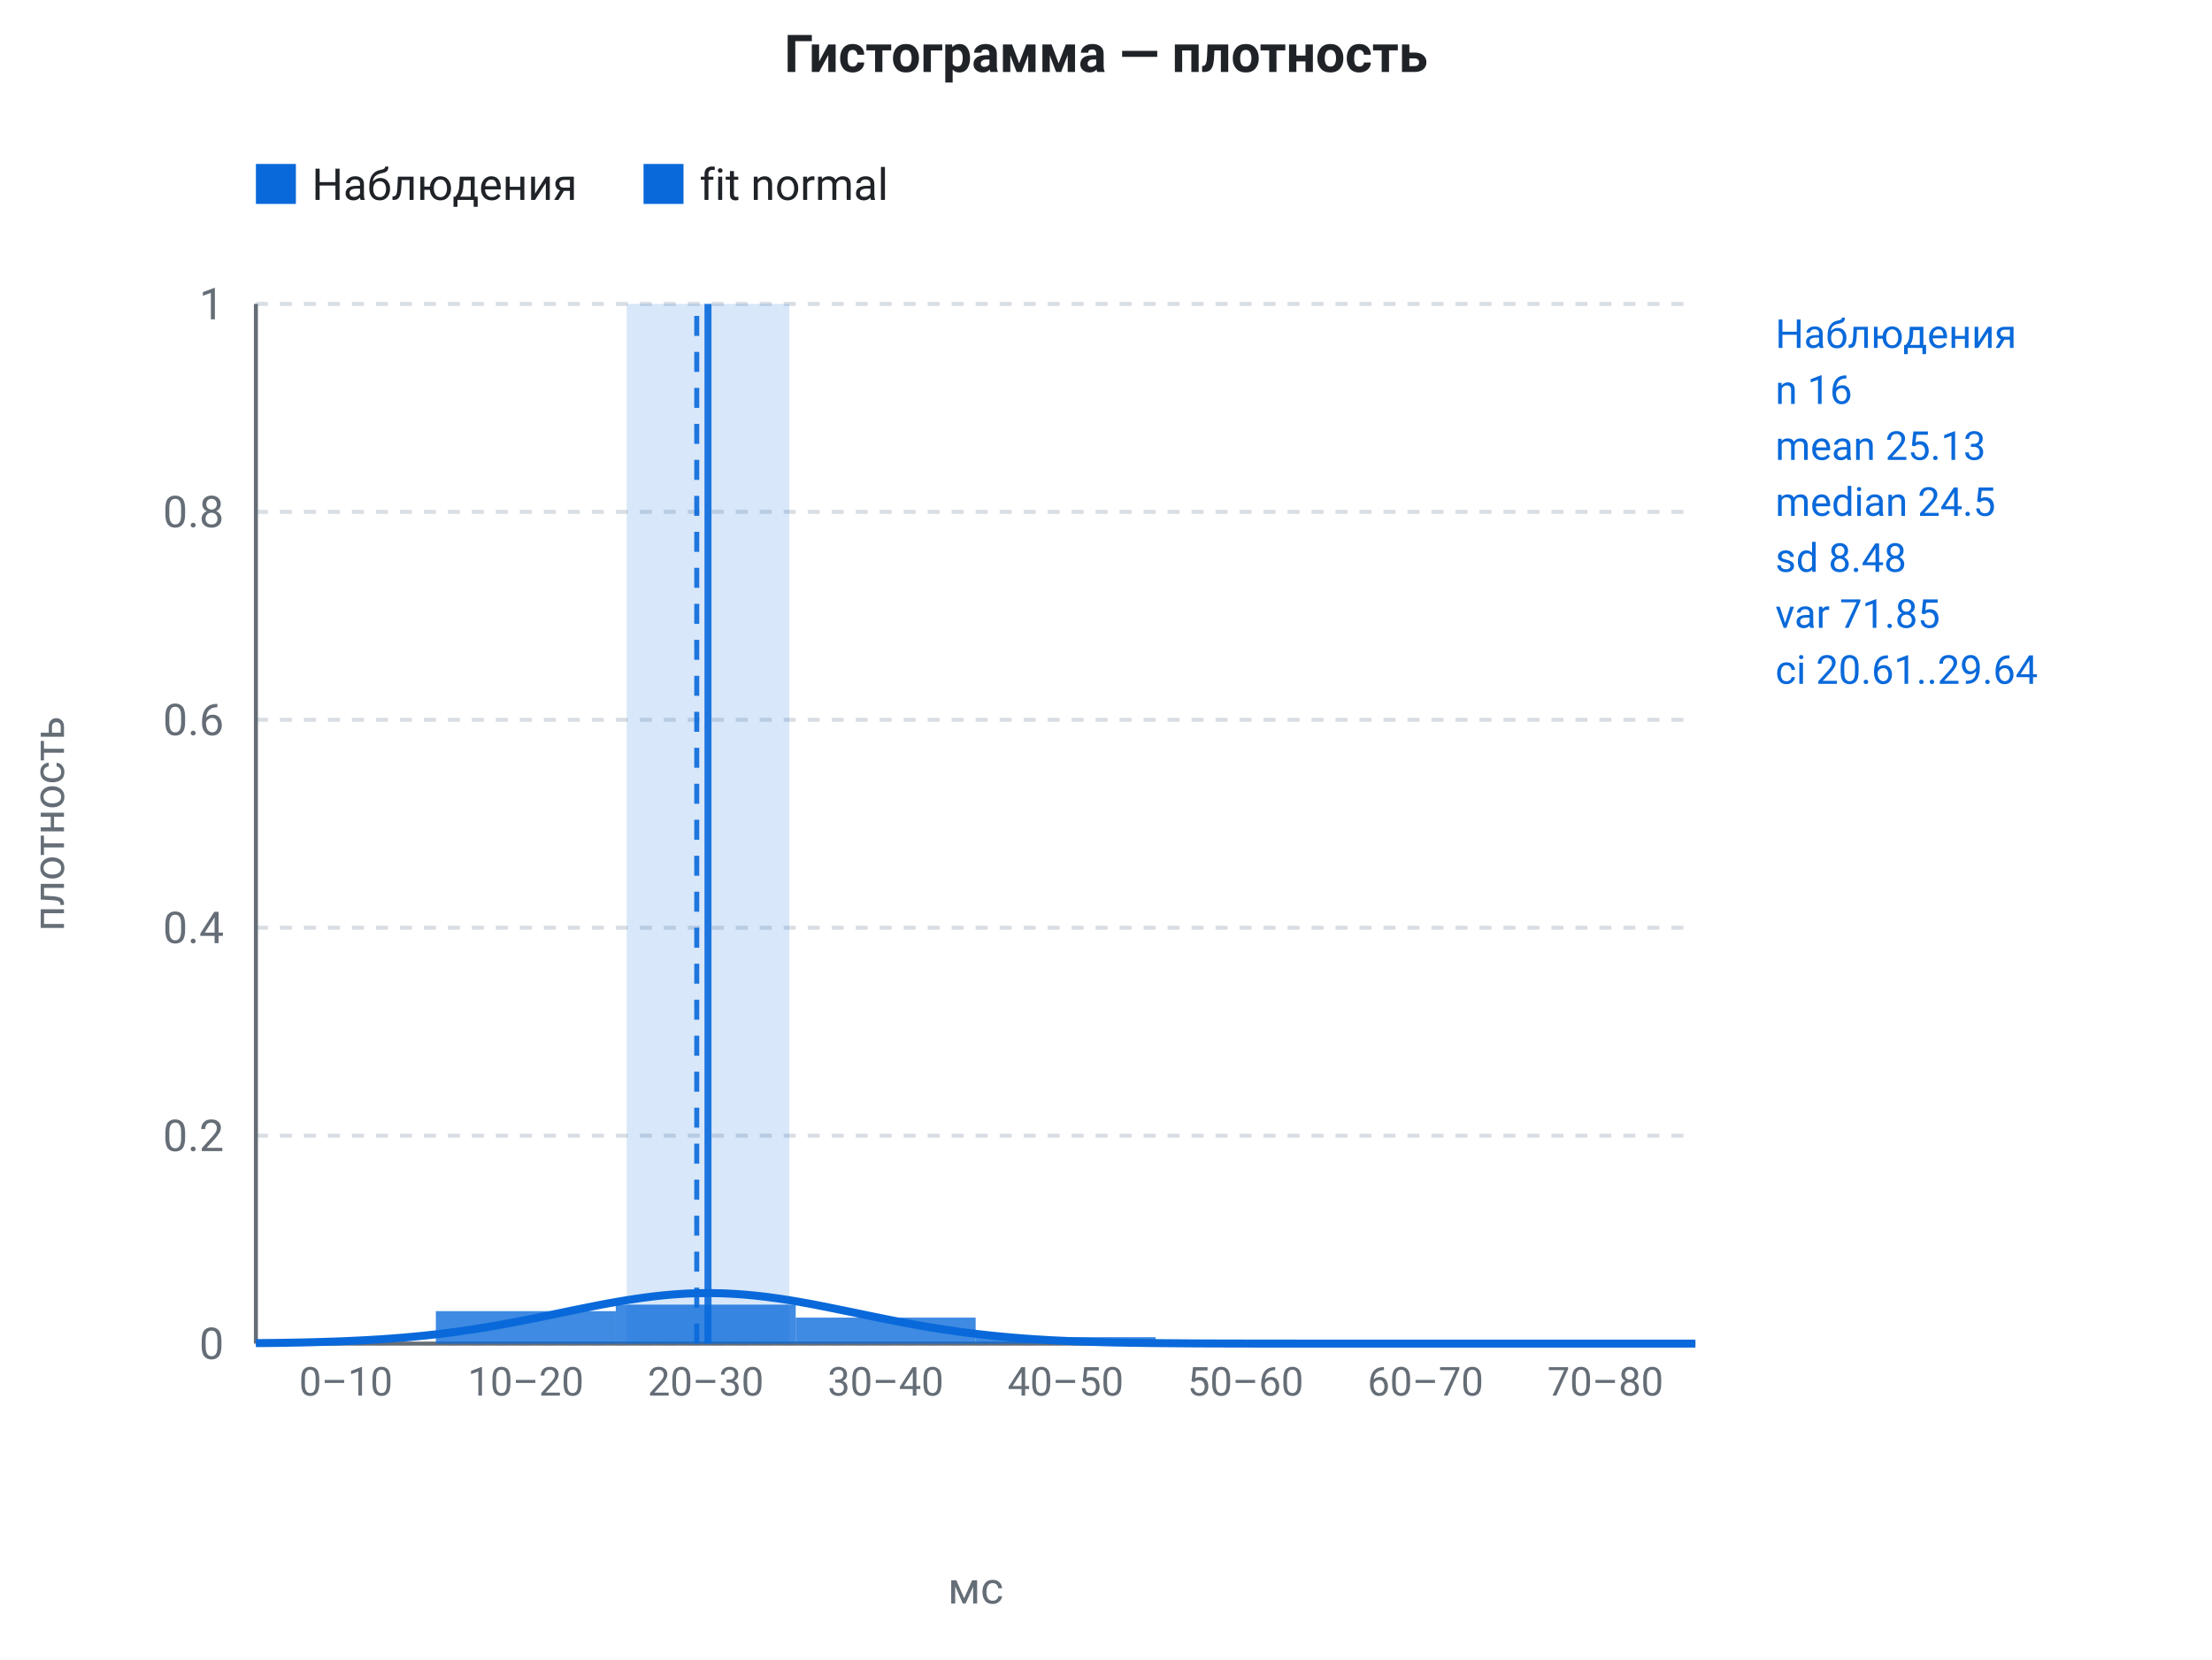
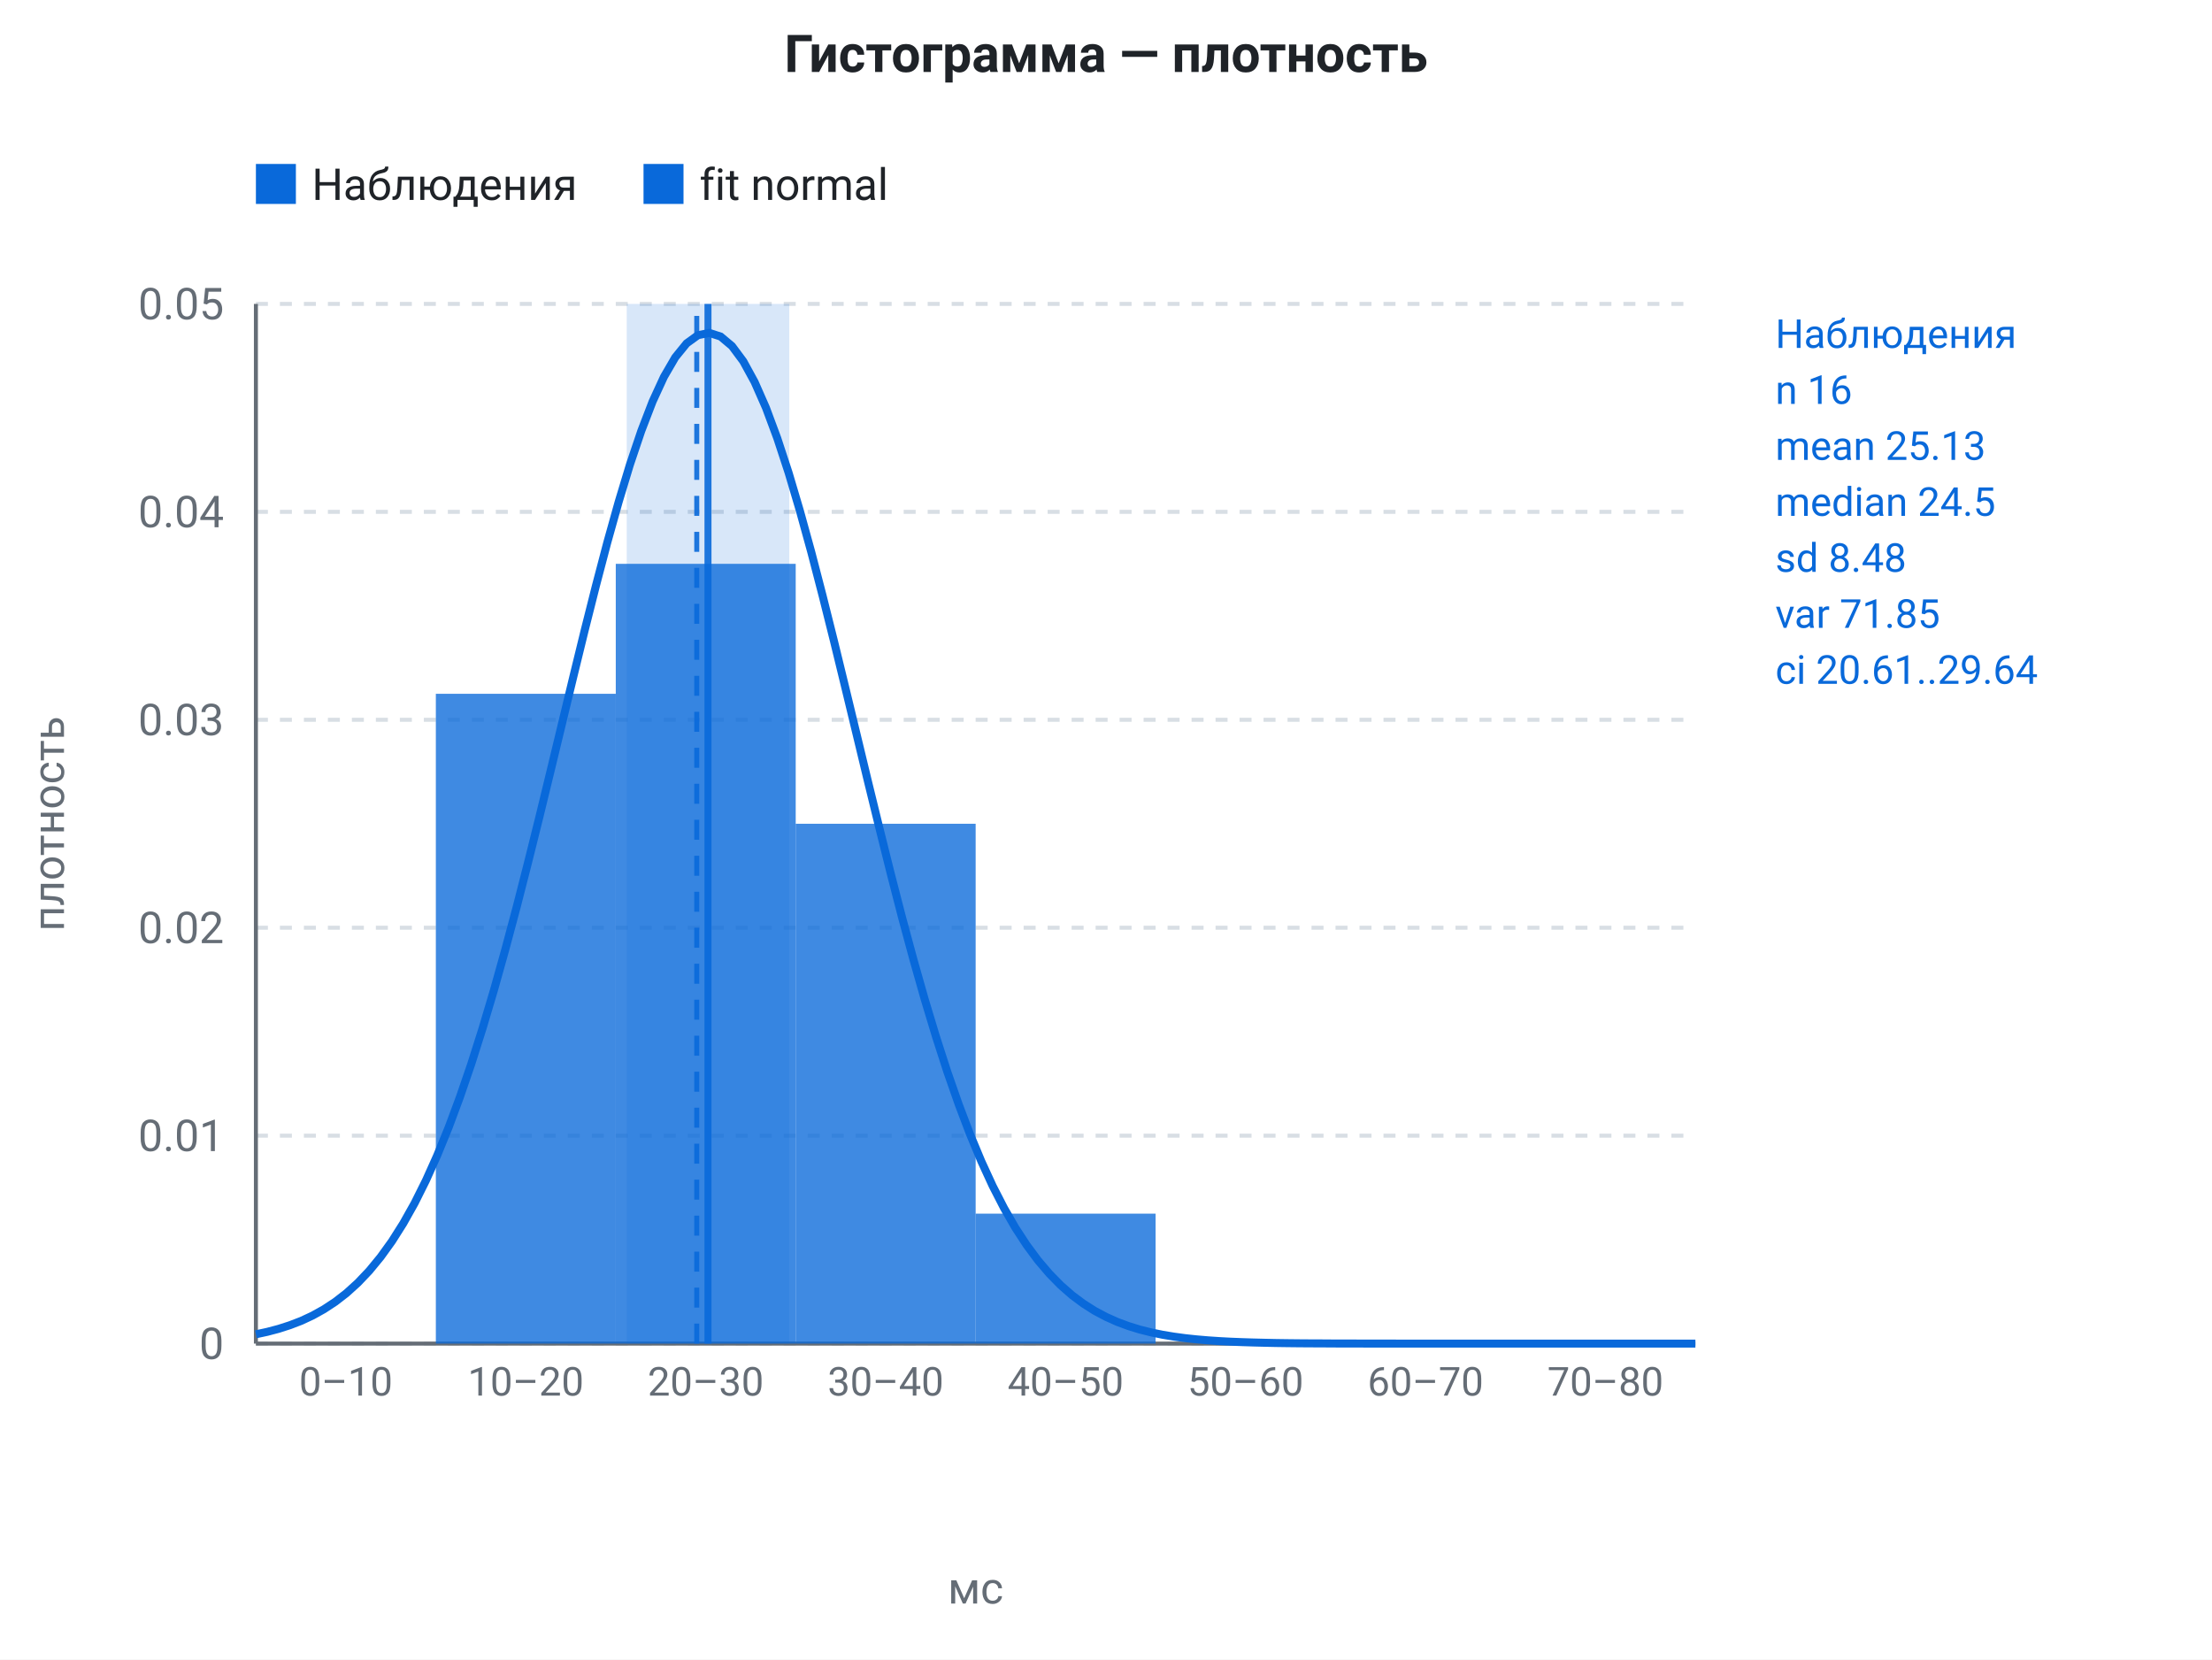
<svg xmlns="http://www.w3.org/2000/svg" viewBox="0 0 553.2 415" width="553.2" height="415" role="img" font-family="system-ui, -apple-system, &quot;Segoe UI&quot;, Roboto, sans-serif">
  <rect data-bg="canvas" x="0" y="0" width="553.2" height="415" fill="#ffffff" />
  <text x="276.6" y="18" fill="#1f2328" font-size="13" text-anchor="middle" font-weight="600">Гистограмма — плотность</text>
  <rect x="64" y="41" width="10" height="10" fill="#0969da" />
  <text x="78" y="50" fill="#1f2328" font-size="11" text-anchor="start">Наблюдения</text>
  <rect x="160.94" y="41" width="10" height="10" fill="#0969da" />
  <text x="174.94" y="50" fill="#1f2328" font-size="11" text-anchor="start">fit normal</text>
  <line x1="64" y1="336" x2="424" y2="336" stroke="#d8dee4" stroke-width="1" stroke-dasharray="3 3" />
  <text x="56" y="339.85" fill="#656d76" font-size="11" text-anchor="end">0</text>
  <line x1="64" y1="284" x2="424" y2="284" stroke="#d8dee4" stroke-width="1" stroke-dasharray="3 3" />
-   <text x="56" y="287.85" fill="#656d76" font-size="11" text-anchor="end">0.2</text>
+   <text x="56" y="287.85" fill="#656d76" font-size="11" text-anchor="end">0.01</text>
  <line x1="64" y1="232" x2="424" y2="232" stroke="#d8dee4" stroke-width="1" stroke-dasharray="3 3" />
-   <text x="56" y="235.85" fill="#656d76" font-size="11" text-anchor="end">0.4</text>
+   <text x="56" y="235.85" fill="#656d76" font-size="11" text-anchor="end">0.02</text>
  <line x1="64" y1="180" x2="424" y2="180" stroke="#d8dee4" stroke-width="1" stroke-dasharray="3 3" />
-   <text x="56" y="183.85" fill="#656d76" font-size="11" text-anchor="end">0.6</text>
+   <text x="56" y="183.85" fill="#656d76" font-size="11" text-anchor="end">0.03</text>
  <line x1="64" y1="128" x2="424" y2="128" stroke="#d8dee4" stroke-width="1" stroke-dasharray="3 3" />
-   <text x="56" y="131.85" fill="#656d76" font-size="11" text-anchor="end">0.8</text>
+   <text x="56" y="131.85" fill="#656d76" font-size="11" text-anchor="end">0.04</text>
  <line x1="64" y1="76" x2="424" y2="76" stroke="#d8dee4" stroke-width="1" stroke-dasharray="3 3" />
-   <text x="56" y="79.85" fill="#656d76" font-size="11" text-anchor="end">1</text>
+   <text x="56" y="79.85" fill="#656d76" font-size="11" text-anchor="end">0.05</text>
  <text x="16" y="206" fill="#656d76" font-size="11" text-anchor="middle" transform="rotate(-90 16 206)">плотность</text>
  <line x1="64" y1="76" x2="64" y2="336" stroke="#656d76" stroke-width="1" />
  <line x1="64" y1="336" x2="424" y2="336" stroke="#656d76" stroke-width="1" />
  <rect x="156.74" y="76" width="40.65" height="260" fill="#0969da" opacity="0.16" />
-   <rect x="109" y="327.88" width="45" height="8.13" fill="#0969da" opacity="0.78" />
-   <rect x="154" y="326.25" width="45" height="9.75" fill="#0969da" opacity="0.78" />
-   <rect x="199" y="329.5" width="45" height="6.5" fill="#0969da" opacity="0.78" />
-   <rect x="244" y="334.38" width="45" height="1.63" fill="#0969da" opacity="0.78" />
+   <rect x="109" y="173.5" width="45" height="162.5" fill="#0969da" opacity="0.78" />
+   <rect x="154" y="141" width="45" height="195" fill="#0969da" opacity="0.78" />
+   <rect x="199" y="206" width="45" height="130" fill="#0969da" opacity="0.78" />
+   <rect x="244" y="303.5" width="45" height="32.5" fill="#0969da" opacity="0.78" />
  <text x="86.5" y="349" fill="#656d76" font-size="10" text-anchor="middle">0–10</text>
  <text x="131.5" y="349" fill="#656d76" font-size="10" text-anchor="middle">10–20</text>
  <text x="176.5" y="349" fill="#656d76" font-size="10" text-anchor="middle">20–30</text>
  <text x="221.5" y="349" fill="#656d76" font-size="10" text-anchor="middle">30–40</text>
  <text x="266.5" y="349" fill="#656d76" font-size="10" text-anchor="middle">40–50</text>
  <text x="311.5" y="349" fill="#656d76" font-size="10" text-anchor="middle">50–60</text>
  <text x="356.5" y="349" fill="#656d76" font-size="10" text-anchor="middle">60–70</text>
  <text x="401.5" y="349" fill="#656d76" font-size="10" text-anchor="middle">70–80</text>
-   <path d="M64 335.88L66.83 335.85L69.67 335.82L72.5 335.77L75.34 335.72L78.17 335.65L81.01 335.57L83.84 335.48L86.68 335.37L89.51 335.24L92.35 335.09L95.18 334.92L98.02 334.72L100.85 334.5L103.69 334.24L106.52 333.96L109.35 333.65L112.19 333.3L115.02 332.92L117.86 332.5L120.69 332.06L123.53 331.58L126.36 331.07L129.2 330.54L132.03 329.99L134.87 329.42L137.7 328.84L140.54 328.25L143.37 327.66L146.2 327.09L149.04 326.52L151.87 325.98L154.71 325.48L157.54 325.01L160.38 324.59L163.21 324.22L166.05 323.91L168.88 323.67L171.72 323.49L174.55 323.39L177.39 323.36L180.22 323.41L183.06 323.53L185.89 323.72L188.72 323.98L191.56 324.3L194.39 324.68L197.23 325.11L200.06 325.59L202.9 326.1L205.73 326.65L208.57 327.22L211.4 327.8L214.24 328.38L217.07 328.97L219.91 329.55L222.74 330.12L225.57 330.67L228.41 331.19L231.24 331.69L234.08 332.16L236.91 332.6L239.75 333.01L242.58 333.38L245.42 333.72L248.25 334.03L251.09 334.3L253.92 334.55L256.76 334.77L259.59 334.96L262.43 335.13L265.26 335.27L268.09 335.39L270.93 335.5L273.76 335.59L276.6 335.67L279.43 335.73L282.27 335.78L285.1 335.82L287.94 335.86L290.77 335.89L293.61 335.91L296.44 335.93L299.28 335.95L302.11 335.96L304.94 335.97L307.78 335.98L310.61 335.98L313.45 335.99L316.28 335.99L319.12 335.99L321.95 335.99L324.79 336L327.62 336L330.46 336L333.29 336L336.13 336L338.96 336L341.8 336L344.63 336L347.46 336L350.3 336L353.13 336L355.97 336L358.8 336L361.64 336L364.47 336L367.31 336L370.14 336L372.98 336L375.81 336L378.65 336L381.48 336L384.31 336L387.15 336L389.98 336L392.82 336L395.65 336L398.49 336L401.32 336L404.16 336L406.99 336L409.83 336L412.66 336L415.5 336L418.33 336L421.17 336L424 336" fill="none" stroke="#0969da" stroke-width="2" />
+   <path d="M64 333.67L66.83 333.06L69.67 332.31L72.5 331.4L75.34 330.31L78.17 328.99L81.01 327.41L83.84 325.55L86.68 323.35L89.51 320.78L92.35 317.79L95.18 314.35L98.02 310.41L100.85 305.94L103.69 300.88L106.52 295.21L109.35 288.91L112.19 281.96L115.02 274.34L117.86 266.06L120.69 257.14L123.53 247.6L126.36 237.49L129.2 226.86L132.03 215.8L134.87 204.4L137.7 192.76L140.54 181.01L143.37 169.28L146.2 157.71L149.04 146.46L151.87 135.69L154.71 125.54L157.54 116.18L160.38 107.76L163.21 100.4L166.05 94.23L168.88 89.36L171.72 85.87L174.55 83.82L177.39 83.25L180.22 84.16L183.06 86.54L185.89 90.35L188.72 95.53L191.56 101.98L194.39 109.59L197.23 118.24L200.06 127.79L202.9 138.09L205.73 148.99L208.57 160.33L211.4 171.94L214.24 183.69L217.07 195.43L219.91 207.02L222.74 218.36L225.57 229.33L228.41 239.84L231.24 249.83L234.08 259.23L236.91 268.01L239.75 276.14L242.58 283.6L245.42 290.41L248.25 296.56L251.09 302.09L253.92 307.01L256.76 311.36L259.59 315.18L262.43 318.51L265.26 321.4L268.09 323.88L270.93 326L273.76 327.8L276.6 329.31L279.43 330.58L282.27 331.63L285.1 332.5L287.94 333.21L290.77 333.79L293.61 334.26L296.44 334.64L299.28 334.94L302.11 335.18L304.94 335.37L307.78 335.52L310.61 335.63L313.45 335.72L316.28 335.79L319.12 335.85L321.95 335.89L324.79 335.92L327.62 335.94L330.46 335.95L333.29 335.97L336.13 335.98L338.96 335.98L341.8 335.99L344.63 335.99L347.46 335.99L350.3 336L353.13 336L355.97 336L358.8 336L361.64 336L364.47 336L367.31 336L370.14 336L372.98 336L375.81 336L378.65 336L381.48 336L384.31 336L387.15 336L389.98 336L392.82 336L395.65 336L398.49 336L401.32 336L404.16 336L406.99 336L409.83 336L412.66 336L415.5 336L418.33 336L421.17 336L424 336" fill="none" stroke="#0969da" stroke-width="2" />
  <line x1="177.06" y1="336" x2="177.06" y2="76" stroke="#0969da" stroke-width="1.75" opacity="0.9" />
  <line x1="174.25" y1="336" x2="174.25" y2="76" stroke="#0969da" stroke-width="1.25" stroke-dasharray="5 4" opacity="0.9" />
  <text x="444" y="87" fill="#0969da" font-size="10" text-anchor="start">Наблюдения</text>
  <text x="444" y="101" fill="#0969da" font-size="10" text-anchor="start">n 16</text>
  <text x="444" y="115" fill="#0969da" font-size="10" text-anchor="start">mean 25.13</text>
  <text x="444" y="129" fill="#0969da" font-size="10" text-anchor="start">median 24.5</text>
  <text x="444" y="143" fill="#0969da" font-size="10" text-anchor="start">sd 8.48</text>
  <text x="444" y="157" fill="#0969da" font-size="10" text-anchor="start">var 71.85</text>
  <text x="444" y="171" fill="#0969da" font-size="10" text-anchor="start">ci 20.61..29.64</text>
  <text x="244" y="401" fill="#656d76" font-size="11" text-anchor="middle">мс</text>
</svg>
